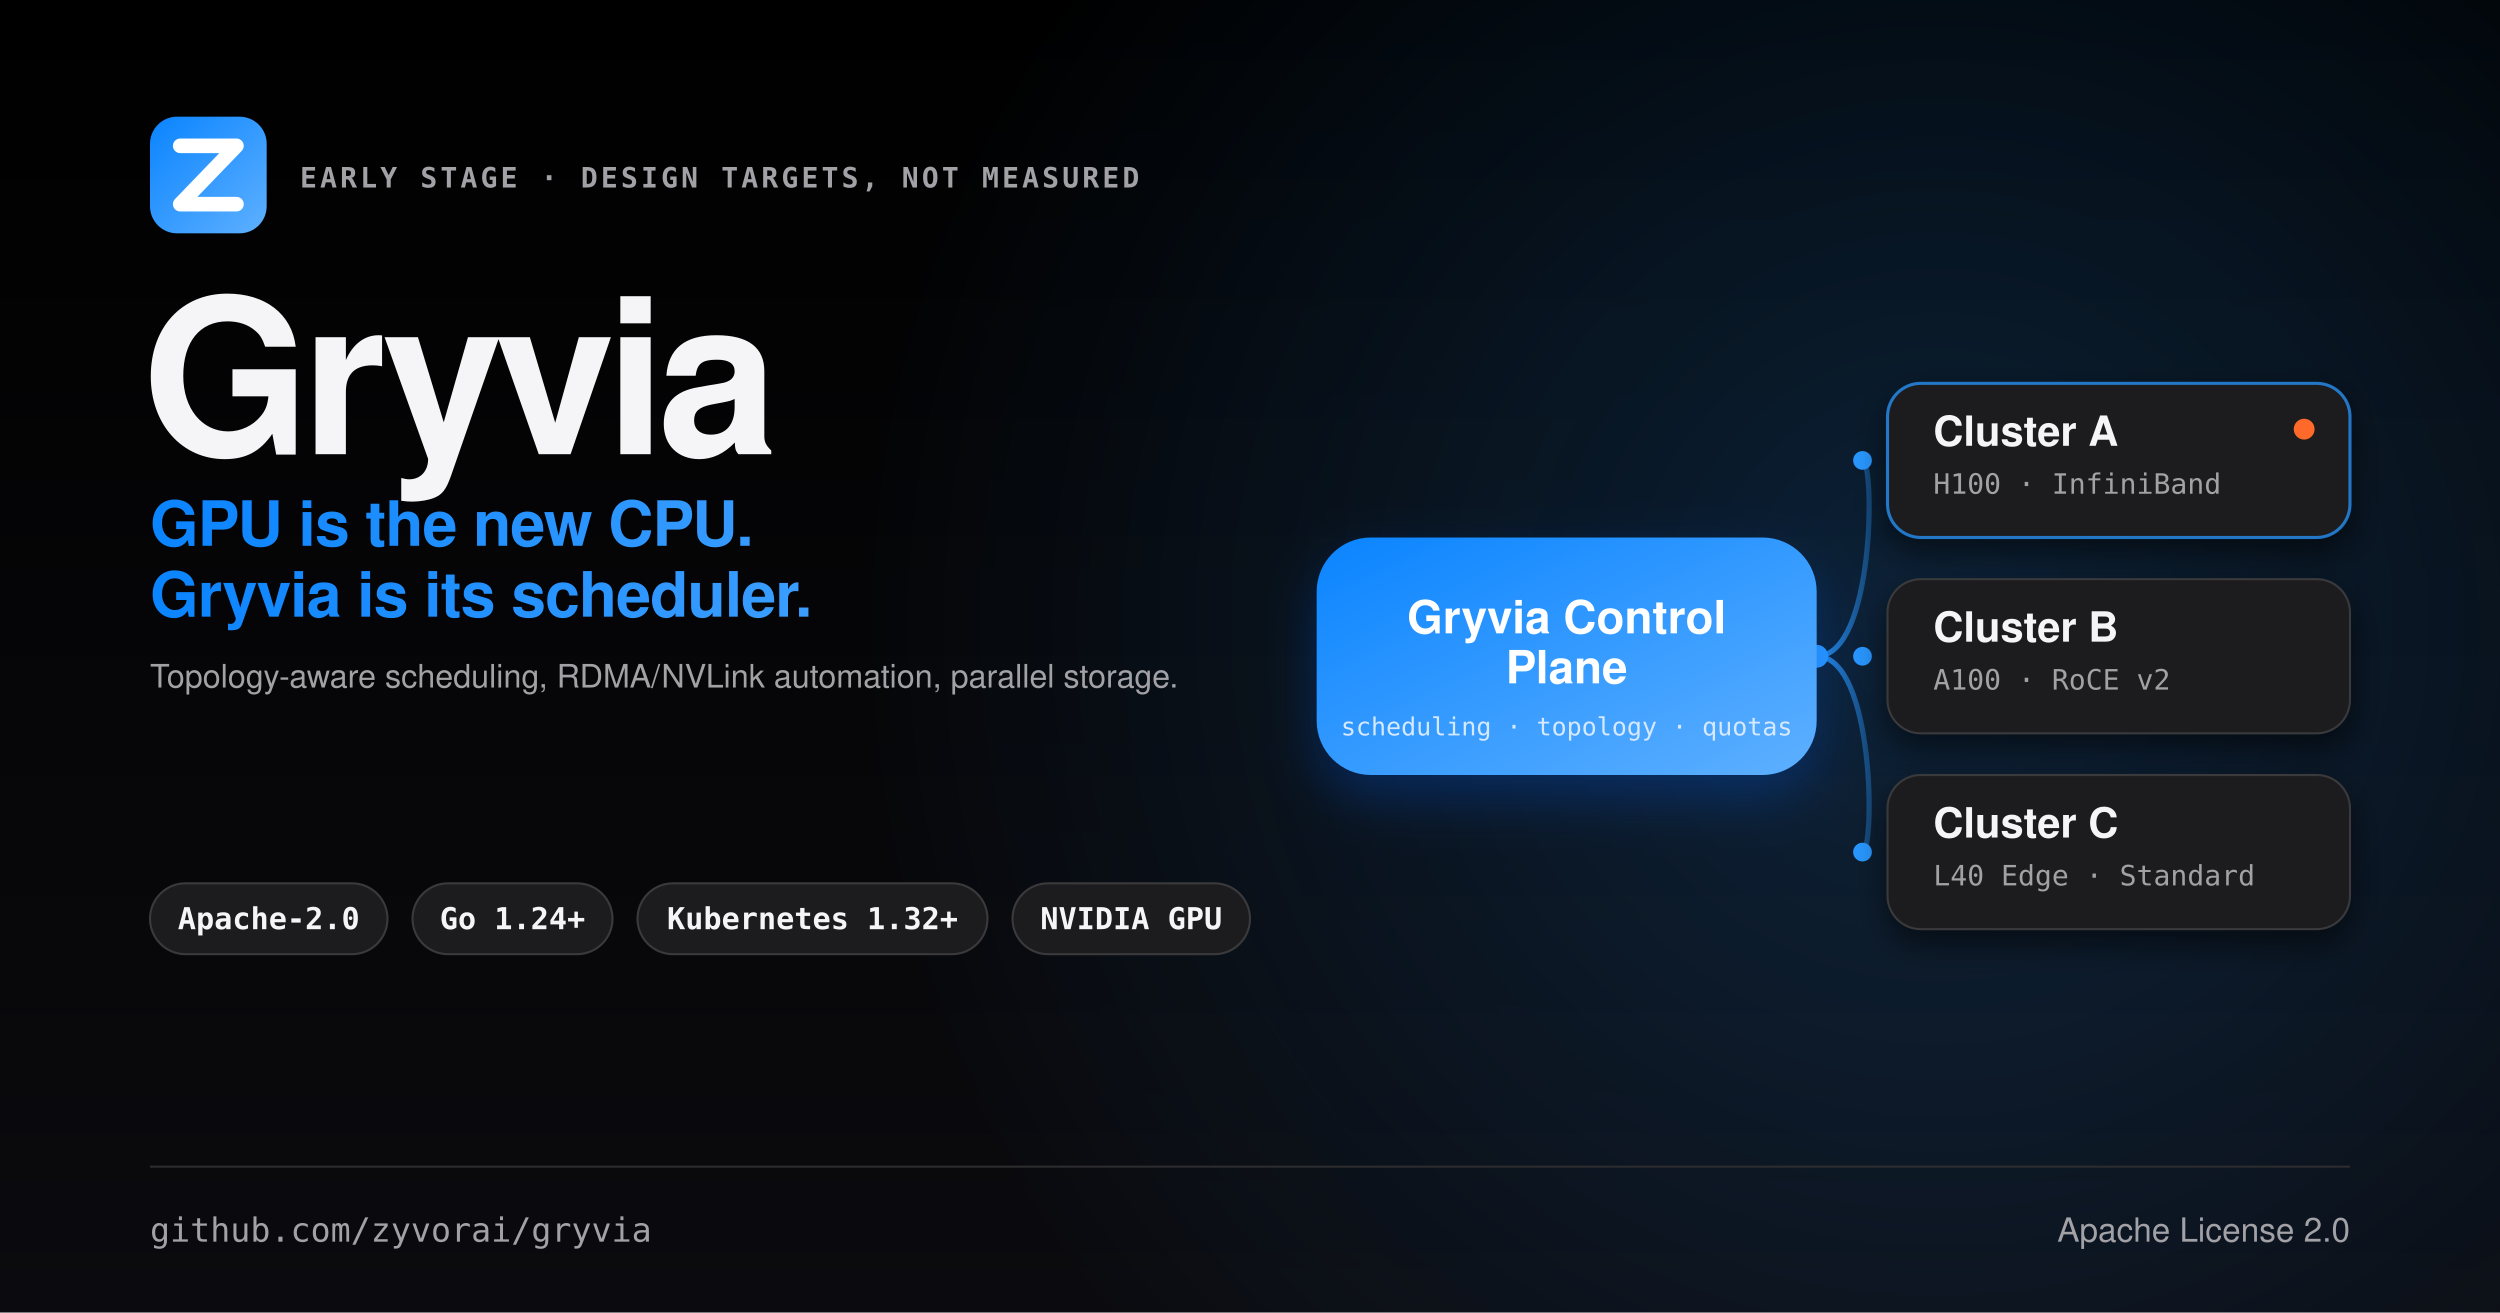
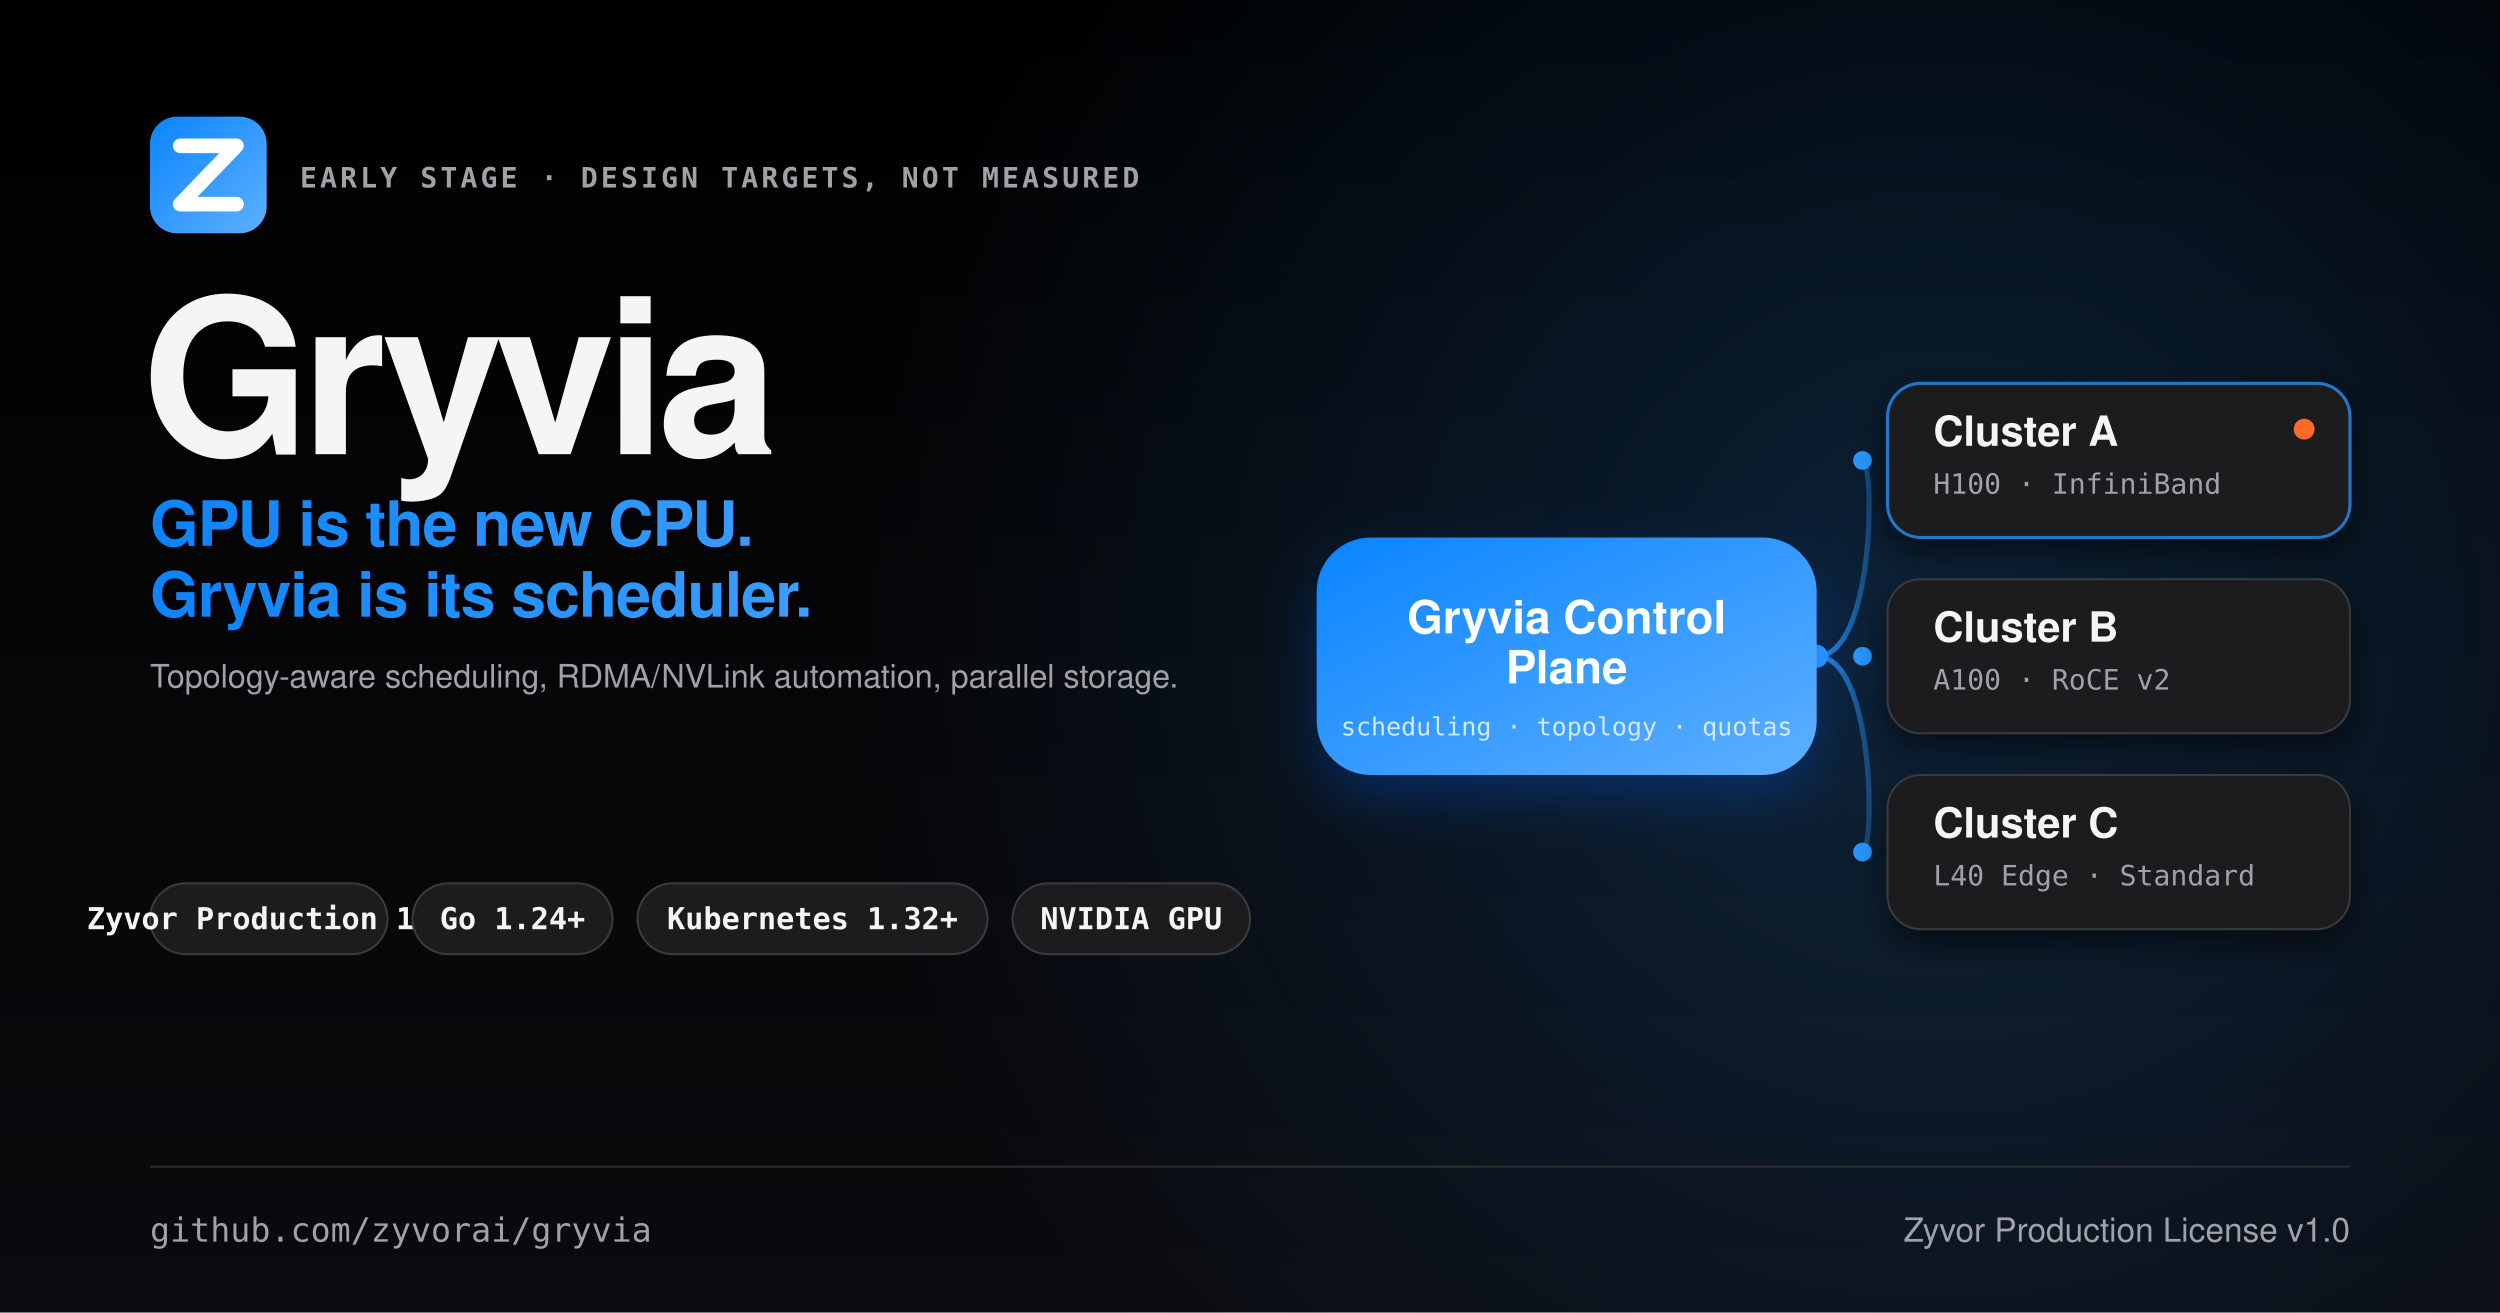
<svg xmlns="http://www.w3.org/2000/svg" width="1200" height="630" viewBox="0 0 1200 630" role="img" aria-label="Gryvia — GPU is the new CPU. Gryvia is its scheduler. Kubernetes-native GPU fabric with topology-aware scheduling, RDMA/NVLink automation and parallel-filesystem storage. Early stage: design targets, not measured results.">
  <defs>
    <linearGradient id="bg" x1="0" y1="0" x2="0" y2="630" gradientUnits="userSpaceOnUse">
      <stop offset="0" stop-color="#000000" />
      <stop offset="1" stop-color="#0b0b0f" />
    </linearGradient>
    <radialGradient id="wash" cx="930" cy="300" r="520" gradientUnits="userSpaceOnUse">
      <stop offset="0" stop-color="#2997ff" stop-opacity="0.20" />
      <stop offset="0.6" stop-color="#2997ff" stop-opacity="0.08" />
      <stop offset="1" stop-color="#2997ff" stop-opacity="0" />
    </radialGradient>
    <linearGradient id="blue" x1="0" y1="0" x2="1" y2="1">
      <stop offset="0" stop-color="#0a84ff" />
      <stop offset="1" stop-color="#5eb0ff" />
    </linearGradient>
    <linearGradient id="blueText" x1="72" y1="0" x2="620" y2="0" gradientUnits="userSpaceOnUse">
      <stop offset="0" stop-color="#0a84ff" />
      <stop offset="1" stop-color="#5eb0ff" />
    </linearGradient>
    <linearGradient id="wire" x1="0" y1="0" x2="1" y2="0">
      <stop offset="0" stop-color="#2997ff" stop-opacity="0.9" />
      <stop offset="1" stop-color="#2997ff" stop-opacity="0.35" />
    </linearGradient>
    <filter id="shadow" x="-20%" y="-30%" width="140%" height="190%" color-interpolation-filters="sRGB">
      <feGaussianBlur in="SourceAlpha" stdDeviation="8" />
      <feOffset dy="7" result="b" />
      <feColorMatrix in="b" type="matrix" values="0 0 0 0 0  0 0 0 0 0  0 0 0 0 0  0 0 0 0.55 0" result="s" />
      <feMerge>
        <feMergeNode in="s" />
        <feMergeNode in="SourceGraphic" />
      </feMerge>
    </filter>
    <filter id="glow" x="-30%" y="-40%" width="160%" height="200%" color-interpolation-filters="sRGB">
      <feGaussianBlur in="SourceAlpha" stdDeviation="13" />
      <feOffset dy="11" result="b" />
      <feColorMatrix in="b" type="matrix" values="0 0 0 0 0.0  0 0 0 0 0.35  0 0 0 0 0.9  0 0 0 0.30 0" result="s" />
      <feMerge>
        <feMergeNode in="s" />
        <feMergeNode in="SourceGraphic" />
      </feMerge>
    </filter>
  </defs>
  <rect width="1200" height="630" fill="url(#bg)" />
  <rect width="1200" height="630" fill="url(#wash)" />
  <rect x="72" y="56" width="56" height="56" rx="13" fill="url(#blue)" />
  <path d="M86.5 70 113.5 70 86.5 98 113.5 98" fill="none" stroke="#ffffff" stroke-width="7" stroke-linecap="round" stroke-linejoin="round" />
  <text x="144" y="90" font-family="'Menlo','JetBrains Mono',monospace" font-size="13.5" font-weight="700" letter-spacing="1.5" fill="#a1a1a6">EARLY STAGE · DESIGN TARGETS, NOT MEASURED</text>
  <text x="68" y="218" font-family="'Helvetica Neue',Helvetica,Arial,sans-serif" font-size="104" font-weight="700" letter-spacing="-4" fill="#f5f5f7">Gryvia</text>
  <text x="72" y="262" font-family="'Helvetica Neue',Helvetica,Arial,sans-serif" font-size="30" font-weight="600" letter-spacing="-0.4" fill="url(#blueText)">GPU is the new CPU.</text>
  <text x="72" y="296" font-family="'Helvetica Neue',Helvetica,Arial,sans-serif" font-size="30" font-weight="600" letter-spacing="-0.4" fill="url(#blueText)">Gryvia is its scheduler.</text>
  <text x="72" y="330" font-family="'Helvetica Neue',Helvetica,Arial,sans-serif" font-size="15.5" fill="#a1a1a6">Topology-aware scheduling, RDMA/NVLink automation, parallel storage.</text>
  <g font-family="'Helvetica Neue',Helvetica,Arial,sans-serif">
    <rect x="72" y="424" width="114" height="34" rx="17" fill="#1c1c1e" stroke="#3a3a3c" />
-     <text x="129.0" y="446" text-anchor="middle" font-size="14.5" font-weight="600" font-family="'Menlo','JetBrains Mono',monospace" fill="#f5f5f7">Apache-2.0</text>
+     <text x="129.0" y="446" text-anchor="middle" font-size="14.5" font-weight="600" font-family="'Menlo','JetBrains Mono',monospace" fill="#f5f5f7">Zyvor Production 1.0</text>
    <rect x="198" y="424" width="96" height="34" rx="17" fill="#1c1c1e" stroke="#3a3a3c" />
    <text x="246.0" y="446" text-anchor="middle" font-size="14.5" font-weight="600" font-family="'Menlo','JetBrains Mono',monospace" fill="#f5f5f7">Go 1.24+</text>
    <rect x="306" y="424" width="168" height="34" rx="17" fill="#1c1c1e" stroke="#3a3a3c" />
    <text x="390.0" y="446" text-anchor="middle" font-size="14.5" font-weight="600" font-family="'Menlo','JetBrains Mono',monospace" fill="#f5f5f7">Kubernetes 1.32+</text>
    <rect x="486" y="424" width="114" height="34" rx="17" fill="#1c1c1e" stroke="#3a3a3c" />
    <text x="543.0" y="446" text-anchor="middle" font-size="14.5" font-weight="600" font-family="'Menlo','JetBrains Mono',monospace" fill="#f5f5f7">NVIDIA GPU</text>
  </g>
  <g fill="none" stroke="url(#wire)" stroke-width="2.5" stroke-linecap="round">
    <path d="M872 315 C 900 315, 900 221, 894 221" />
    <path d="M872 315 C 900 315, 900 315, 894 315" />
    <path d="M872 315 C 900 315, 900 409, 894 409" />
  </g>
  <g fill="#2997ff">
    <circle cx="872" cy="315" r="5.5" />
    <circle cx="894" cy="221" r="4.5" />
    <circle cx="894" cy="315" r="4.5" />
    <circle cx="894" cy="409" r="4.5" />
  </g>
  <rect x="632" y="258" width="240" height="114" rx="26" fill="url(#blue)" filter="url(#glow)" />
  <text x="752" y="304" text-anchor="middle" font-family="'Helvetica Neue',Helvetica,Arial,sans-serif" font-size="22" font-weight="700" fill="#ffffff">Gryvia Control</text>
  <text x="752" y="328" text-anchor="middle" font-family="'Helvetica Neue',Helvetica,Arial,sans-serif" font-size="22" font-weight="700" fill="#ffffff">Plane</text>
  <text x="752" y="353" text-anchor="middle" font-family="'Menlo','JetBrains Mono',monospace" font-size="12" fill="#d6e9ff">scheduling · topology · quotas</text>
  <g font-family="'Helvetica Neue',Helvetica,Arial,sans-serif">
    <rect x="906" y="184" width="222" height="74" rx="16" fill="#1c1c1e" stroke="#2997ff" stroke-opacity="0.75" stroke-width="1.5" filter="url(#shadow)" />
    <text x="928" y="214" font-size="20" font-weight="700" fill="#f5f5f7">Cluster A</text>
    <text x="928" y="237" font-size="13.5" font-family="'Menlo','JetBrains Mono',monospace" fill="#a1a1a6">H100 · InfiniBand</text>
    <circle cx="1106" cy="206" r="5" fill="#ff6a2a" />
    <rect x="906" y="278" width="222" height="74" rx="16" fill="#1c1c1e" stroke="#3a3a3c" filter="url(#shadow)" />
    <text x="928" y="308" font-size="20" font-weight="700" fill="#f5f5f7">Cluster B</text>
    <text x="928" y="331" font-size="13.5" font-family="'Menlo','JetBrains Mono',monospace" fill="#a1a1a6">A100 · RoCE v2</text>
    <rect x="906" y="372" width="222" height="74" rx="16" fill="#1c1c1e" stroke="#3a3a3c" filter="url(#shadow)" />
    <text x="928" y="402" font-size="20" font-weight="700" fill="#f5f5f7">Cluster C</text>
    <text x="928" y="425" font-size="13.5" font-family="'Menlo','JetBrains Mono',monospace" fill="#a1a1a6">L40 Edge · Standard</text>
  </g>
  <line x1="72" y1="560" x2="1128" y2="560" stroke="#2c2c2e" stroke-width="1" />
  <text x="72" y="596" font-family="'Menlo','JetBrains Mono',monospace" font-size="16" fill="#a1a1a6">github.com/zyvorai/gryvia</text>
-   <text x="1128" y="596" text-anchor="end" font-family="'Helvetica Neue',Helvetica,Arial,sans-serif" font-size="16" fill="#a1a1a6">Apache License 2.0</text>
+   <text x="1128" y="596" text-anchor="end" font-family="'Helvetica Neue',Helvetica,Arial,sans-serif" font-size="16" fill="#a1a1a6">Zyvor Production License v1.0</text>
</svg>
